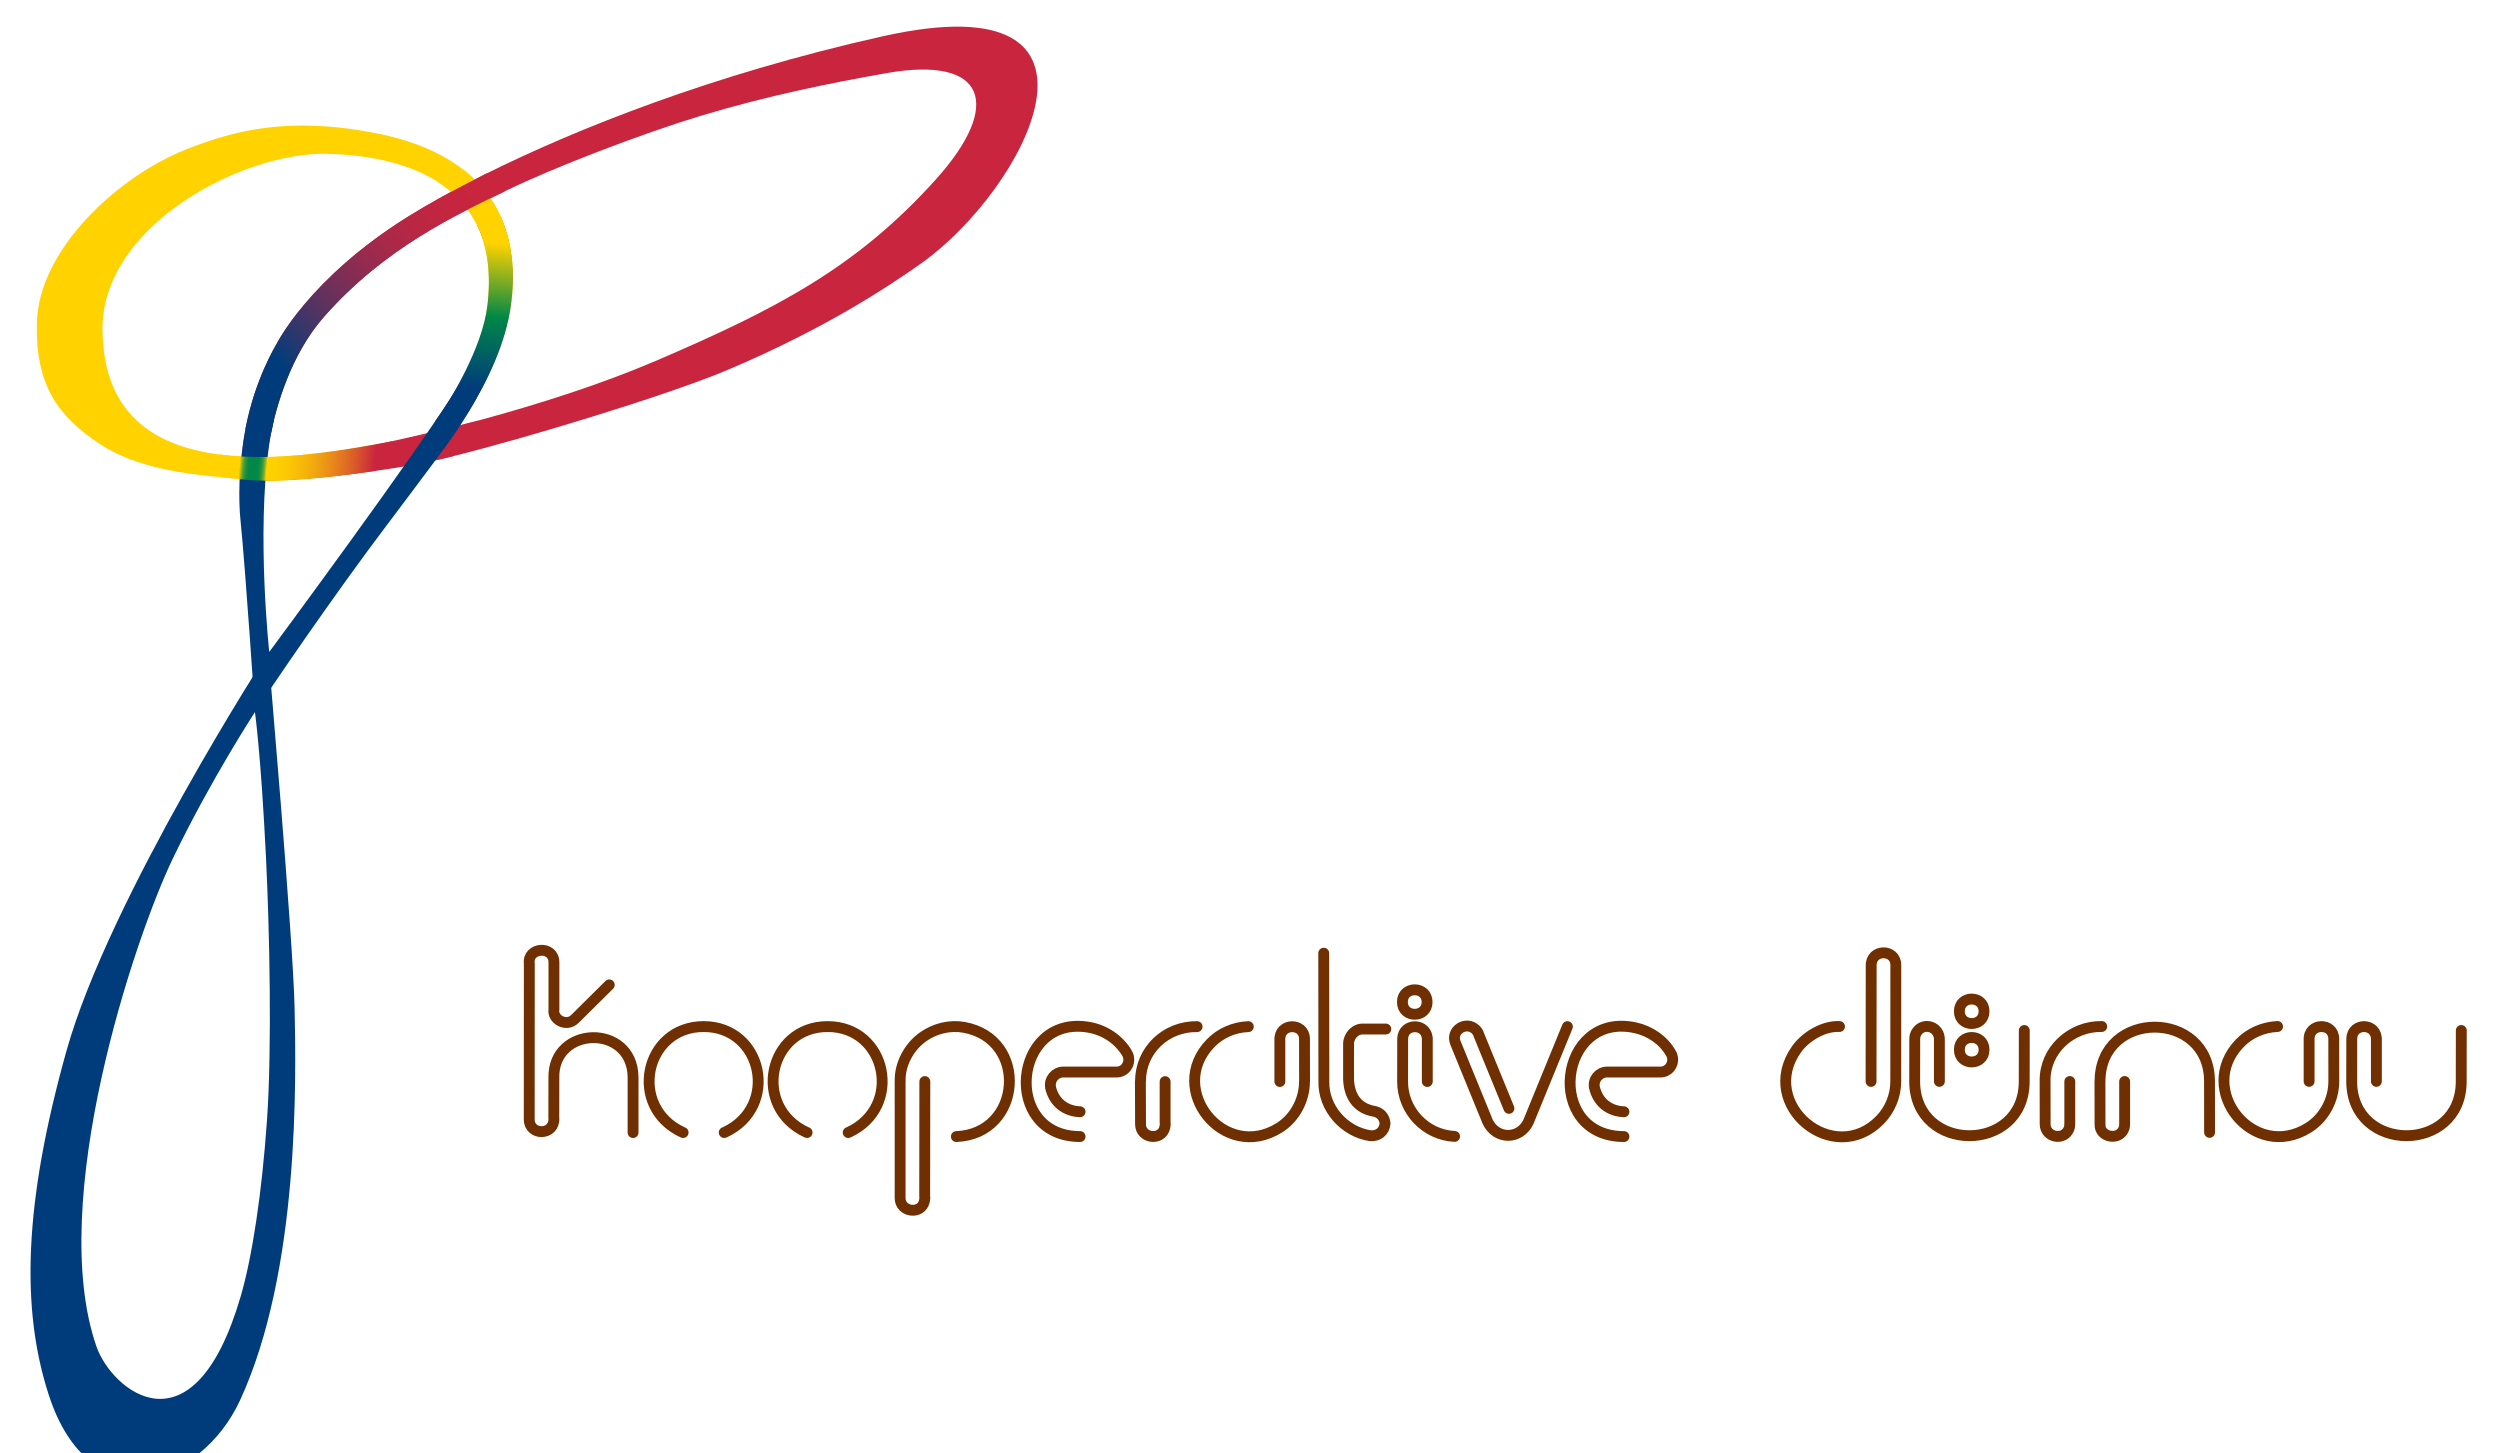
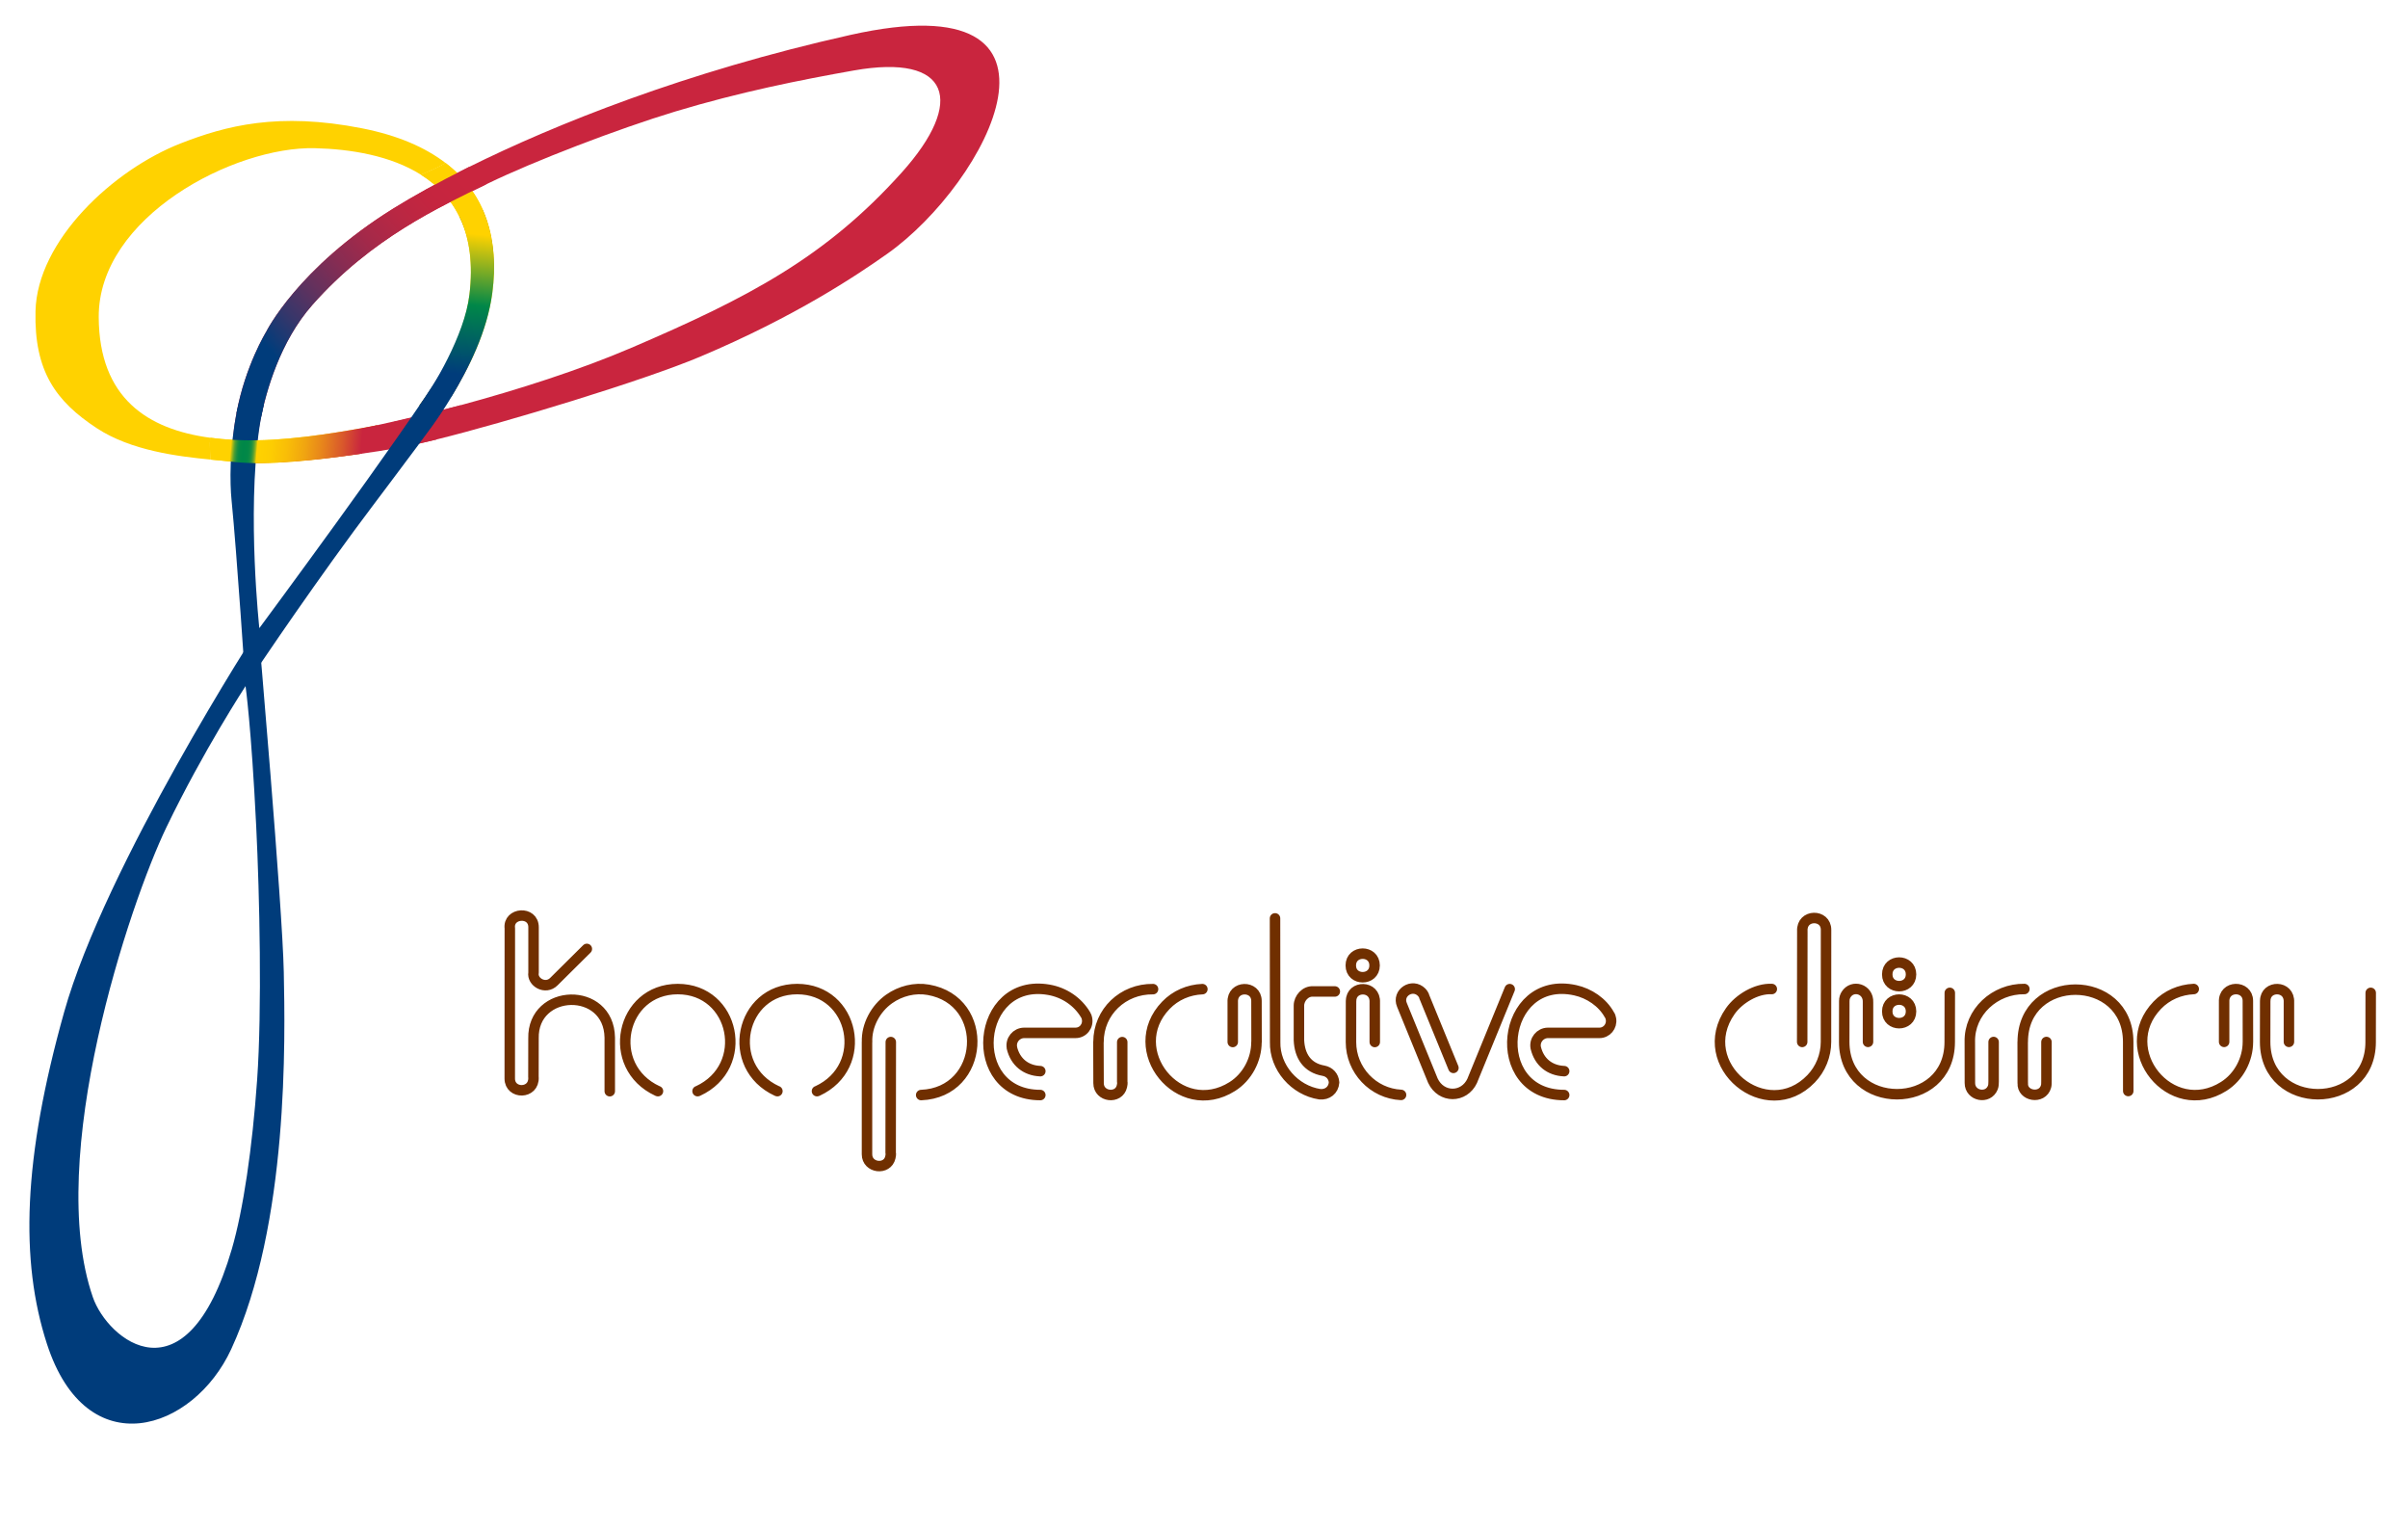
- <svg xmlns="http://www.w3.org/2000/svg" version="1.1" width="370" height="215" viewBox="40 110 370 215">
+ <svg xmlns="http://www.w3.org/2000/svg" version="1.1" width="370" height="235" viewBox="40 110 370 235">
  <g>
    <path fill="#003C7B" d="M83.604,259.293c-0.206-10.167-3.913-52.763-3.913-52.763s-23.518,36.415-29.84,58.954   c-6.322,22.538-6.79,38.146-2.64,50.948c6.111,18.851,22.514,13.372,28.31,0.825C84.403,298.038,83.81,269.46,83.604,259.293z    M79.51,275.857c-0.734,10.483-2.147,20.056-3.893,26.024c-7.014,23.992-19.098,13.896-21.35,7.382   c-7.412-21.436,5.656-60.459,11.312-72.2c5.653-11.738,12.151-21.669,12.151-21.669s0.878,6.117,1.637,21.523   C79.889,247.51,80.272,264.987,79.51,275.857z" />
    <path fill="#FFD200" d="M88.398,132.763c5.51,0.137,11.623,1.141,16.296,4.084c1.325-0.57,2.609-1.101,3.785-1.8   c-3.141-2.415-7.36-4.254-12.841-5.335c-12.884-2.543-20.966-0.384-27.888,2.318c-10.359,4.045-22.04,14.919-22.294,25.769   c-0.218,9.239,3.134,13.847,9.409,17.97c5.267,3.461,12.482,4.341,17.503,4.828c-0.075-1.162-0.18-2.238-0.066-3.352   c-9.601-1.292-17.064-6.067-17.132-18.514C55.084,143.304,76.022,132.454,88.398,132.763z" />
    <path fill="#FFD200" d="M108.479,135.047c-1.176,0.699-2.46,1.23-3.785,1.8c5.179,3.261,8.59,8.905,7.439,18.409   c-0.858,7.1-5.295,13.816-7.734,17.043c1.69-0.283,3.281-1.065,4.963-1.389c2.675-4.312,5.514-10.054,6.28-15.908   C116.694,146.979,114.745,139.863,108.479,135.047z" />
    <path fill="#FFD200" d="M79.498,177.634c-2.474,0.033-4.896-0.079-7.196-0.389c-0.112,1.114-0.008,2.19,0.066,3.352   c1.318,0.127,2.494,0.23,3.435,0.343c5.163,0.622,13.492-0.321,19.775-1.261c0.681-1.509,1.793-2.847,2.438-4.371   C93.176,176.261,85.557,177.555,79.498,177.634z" />
    <path fill="#C9253E" d="M170.676,115.363c-25.296,5.652-45.452,13.757-58.619,20.291c-4.839,2.4-8.741,4.591-11.597,6.366   c-14.779,9.188-19.573,18.973-19.573,18.973s-3.181,5.159-4.552,12.454c-0.433,2.299-0.687,4.809-0.602,7.438   c0,0,5.326,1.044,22.45-1.582c1.292-0.198,2.645-0.494,4.073-0.735c1.138-0.192,2.776-0.555,4.771-1.046   c10.746-2.65,31.829-9.049,40.564-12.735c14.58-6.151,23.981-12.439,28.76-15.817C191.622,138.171,208.297,106.958,170.676,115.363   z M178.548,136.507c-11.685,13.006-23.52,19.201-41.541,26.922c-8.03,3.441-17.505,6.458-26.205,8.808   c-3.613,0.975-7.094,1.778-10.279,2.503c-2.984,0.68-5.712,1.283-8.049,1.711c-9.205,1.691-12.946,1.198-12.946,1.198   s0.12-1.275,0.519-3.276c0.851-4.282,2.977-11.899,7.946-17.534c9.04-10.252,19.737-15.141,26.699-18.517   c0.106-0.051,0.22-0.106,0.324-0.157c6.95-3.381,19.975-8.389,28.738-11.035c9.879-2.982,19.193-4.844,27.429-6.303   C186.024,118.198,188.393,125.551,178.548,136.507z" />
    <path fill="#C9253E" d="M100.523,174.799c-0.586,1.474-1.367,2.949-2.339,4.423c1.292-0.198,2.645-0.414,4.072-0.655   c1.138-0.192,2.776-0.554,4.771-1.046c1.276-1.8,2.996-3.349,3.774-5.285C107.19,173.211,103.708,174.075,100.523,174.799z" />
    <path fill="#003C7B" d="M114.132,142.207c-1.154,0.395-2.368,0.668-3.499,1.107c3.992,8.098,1.034,17.603-2.823,23.853   c-5.792,9.387-27.961,39.321-27.961,39.321s-1.891-17.324-0.04-30.476c0.188-1.341,0.442-2.609,0.729-3.832   c-1.28-0.259-2.357-0.868-3.651-0.776c-0.157,0.657-0.399,1.31-0.527,1.958c-1.116,5.671-1.04,10.886-0.784,13.435   c0.815,8.158,2.156,28.559,2.156,28.559s8.105-12.182,16.667-23.812c2.433-3.303,9.858-13.092,12.07-16.173   C114.45,164.242,118.281,151.752,114.132,142.207z" />
    <linearGradient id="SVGID_1_" gradientUnits="userSpaceOnUse" x1="107.894" y1="673.715" x2="110.059" y2="695.363" gradientTransform="matrix(1 0 0 -1 0.1401 841.0547)">
      <stop offset="0.006" style="stop-color:#003C7B" />
      <stop offset="0.5" style="stop-color:#008748" />
      <stop offset="1" style="stop-color:#FFD200" />
    </linearGradient>
    <path fill="url(#SVGID_1_)" d="M108.478,135.046c-1.176,0.699-2.46,1.23-3.785,1.8c5.179,3.261,8.59,8.905,7.44,18.409   c-0.757,6.256-5.571,14.233-7.694,17.043c1.77-0.296,3.317-1.08,4.923-1.389c2.675-4.312,5.515-10.054,6.281-15.908   C116.694,146.978,114.744,139.862,108.478,135.046z" />
    <linearGradient id="SVGID_2_" gradientUnits="userSpaceOnUse" x1="81.966" y1="676.263" x2="111.31" y2="702.961" gradientTransform="matrix(1 0 0 -1 0.1401 841.0547)">
      <stop offset="0.006" style="stop-color:#003C7B" />
      <stop offset="0.013" style="stop-color:#033C7A" />
      <stop offset="0.153" style="stop-color:#37366A" />
      <stop offset="0.296" style="stop-color:#64315D" />
      <stop offset="0.438" style="stop-color:#882C52" />
      <stop offset="0.579" style="stop-color:#A52949" />
      <stop offset="0.72" style="stop-color:#B92743" />
      <stop offset="0.861" style="stop-color:#C5253F" />
      <stop offset="1" style="stop-color:#C9253E" />
    </linearGradient>
    <path fill="url(#SVGID_2_)" d="M87.994,156.839c9.04-10.252,19.737-15.141,26.698-18.517c-0.77-1.017-1.878-1.754-2.636-2.67   c-4.839,2.4-8.742,4.591-11.597,6.366c-14.779,9.188-19.572,18.974-19.572,18.974s-3.181,5.159-4.552,12.453   c1.236,0.31,2.474,0.619,3.712,0.928C80.897,170.091,83.024,162.474,87.994,156.839z" />
    <linearGradient id="SVGID_3_" gradientUnits="userSpaceOnUse" x1="72.95" y1="664.148" x2="95.346" y2="662.166" gradientTransform="matrix(1 0 0 -1 0.1401 841.0547)">
      <stop offset="0.112" style="stop-color:#FFD200" />
      <stop offset="0.113" style="stop-color:#F7D002" />
      <stop offset="0.12" style="stop-color:#C3C011" />
      <stop offset="0.127" style="stop-color:#95B31E" />
      <stop offset="0.134" style="stop-color:#6DA729" />
      <stop offset="0.141" style="stop-color:#4B9D33" />
      <stop offset="0.15" style="stop-color:#30953B" />
      <stop offset="0.158" style="stop-color:#1A8F41" />
      <stop offset="0.168" style="stop-color:#0B8A45" />
      <stop offset="0.179" style="stop-color:#038847" />
      <stop offset="0.197" style="stop-color:#008748" />
      <stop offset="0.226" style="stop-color:#028847" />
      <stop offset="0.239" style="stop-color:#098A45" />
      <stop offset="0.249" style="stop-color:#168E42" />
      <stop offset="0.257" style="stop-color:#28933D" />
      <stop offset="0.264" style="stop-color:#409A36" />
      <stop offset="0.271" style="stop-color:#5DA22E" />
      <stop offset="0.277" style="stop-color:#7FAC24" />
      <stop offset="0.283" style="stop-color:#A8B819" />
      <stop offset="0.288" style="stop-color:#D4C50C" />
      <stop offset="0.292" style="stop-color:#FFD200" />
      <stop offset="0.384" style="stop-color:#FDCD02" />
      <stop offset="0.493" style="stop-color:#F9BE07" />
      <stop offset="0.612" style="stop-color:#F1A610" />
      <stop offset="0.737" style="stop-color:#E7841C" />
      <stop offset="0.868" style="stop-color:#D9592B" />
      <stop offset="1" style="stop-color:#C9253E" />
    </linearGradient>
    <path fill="url(#SVGID_3_)" d="M79.498,177.634c-2.474,0.033-4.896-0.079-7.195-0.389c-0.112,1.114-0.008,2.19,0.066,3.352   c1.318,0.127,2.494,0.23,3.435,0.343c5.163,0.622,13.492-0.321,19.774-1.261c0.682-1.509,1.794-2.847,2.438-4.371   C93.177,176.261,85.558,177.555,79.498,177.634z" />
  </g>
  <g>
    <g>
      <path fill="none" stroke="#702F00" stroke-width="1.609" stroke-linecap="round" stroke-linejoin="round" stroke-miterlimit="10" d="    M147.182,277.611l0.068-0.02c8.152-3.759,5.668-15.659-3.108-15.659c-8.775,0-11.261,11.9-3.107,15.659l0.066,0.02     M165.531,277.611l0.067-0.02c8.153-3.759,5.668-15.659-3.107-15.659c-8.776,0-11.262,11.9-3.108,15.659l0.068,0.02     M181.541,278.21c9.788-0.393,10.718-14.481,1.108-16.168c-2.109-0.371-4.303,0.184-6.042,1.416    c-2.063,1.462-3.473,4.049-3.38,6.612 M206.808,265.89c-1.21-2.051-3.309-3.44-5.636-3.848    c-11.295-1.984-12.957,16.159-1.321,16.168 M133.693,277.62v-8.235 M118.327,275.669l0.01-23.072 M121.974,269.521l-0.01,5.927     M121.983,259.403v-6.96 M130.171,255.763l-5.062,5.02 M121.983,252.442c0.005-2.573-3.949-2.275-3.646,0.155 M118.327,275.669    c-0.008,2.454,3.784,2.443,3.646-0.184 M121.983,259.403c-0.263,1.436,1.819,2.693,3.127,1.38 M133.693,269.385    c-0.131-7.945-11.895-7.601-11.719,0.135 M173.218,287.303V270.07 M176.874,270.07l-0.02,17.002 M173.218,287.303    c-0.005,2.152,3.144,2.5,3.592,0.472c0.04-0.182,0.103-0.525,0.045-0.703 M197.359,268.66c-1.205,0.015-2.101,1.113-1.866,2.299     M205.239,268.66h-7.88 M195.483,270.959c0.52,2.184,2.146,3.487,4.368,3.582 M205.239,268.66c1.19,0.014,2.033-1.085,1.776-2.239    c-0.039-0.178-0.099-0.382-0.208-0.531 M287.292,265.89c-1.064-1.938-3.11-3.306-5.238-3.774    c-11.516-2.538-13.575,16.085-1.709,16.094 M277.844,268.66c-1.206,0.015-2.102,1.113-1.867,2.299 M285.733,268.66h-7.889     M275.978,270.959c0.518,2.184,2.146,3.487,4.367,3.582 M285.733,268.66c1.134,0.014,1.984-1.005,1.801-2.123    c-0.031-0.178-0.115-0.518-0.242-0.647 M224.751,261.942c-2.12,0.084-4.127,0.945-5.606,2.481    c-6.608,6.857,2.058,17.617,10.208,12.477c2.301-1.452,3.709-4.117,3.71-6.83 M233.064,263.757l0.011,6.313 M229.418,270.062    v-6.073 M233.064,263.757c0-2.443-3.784-2.431-3.646,0.193 M217.17,261.942c-4.596-0.067-8.377,3.459-8.381,8.128     M208.799,276.383l-0.021-6.303 M212.436,270.08v6.073 M208.799,276.383c-0.006,2.152,3.143,2.502,3.591,0.475    c0.041-0.184,0.104-0.528,0.045-0.705 M247.583,270.07c0.003,4.316,3.396,7.909,7.696,8.12 M247.593,263.757l-0.009,6.313     M251.24,270.062v-6.073 M251.24,263.989c0.146-2.664-3.639-2.674-3.638-0.232 M377.078,261.923    c-2.118,0.095-4.113,0.944-5.595,2.481c-6.61,6.859,2.055,17.617,10.208,12.476c2.301-1.452,3.708-4.116,3.711-6.829     M385.395,263.738l0.009,6.312 M381.747,270.042v-6.072 M385.395,263.738c-0.003-2.444-3.786-2.43-3.646,0.193 M367.007,270.042    c-0.01-10.696-16.195-10.705-16.204,0.01 M350.803,276.366l-0.009-6.304 M354.448,270.062v6.071 M350.813,276.366    c-0.164,2.017,3.006,2.564,3.569,0.53c0.074-0.269,0.056-0.492,0.065-0.763 M367.016,277.591l-0.009-7.55 M351.053,261.923    c-4.499-0.065-8.492,3.495-8.379,8.139 M342.683,276.366l-0.009-6.304 M346.328,270.062v6.071 M342.683,276.366    c-0.004,1.995,2.791,2.538,3.521,0.705c0.13-0.323,0.111-0.603,0.124-0.938 M323.372,270.051    c0.017,10.708,16.188,10.71,16.212,0.019 M323.382,263.738l-0.01,6.312 M327.028,270.042v-6.072 M327.028,263.969    c0.106-2.05-2.374-2.792-3.371-1.194c-0.164,0.264-0.291,0.648-0.267,0.962 M339.595,262.512l-0.011,7.559 M312.248,261.923    c-2.366-0.117-5.047,1.497-6.379,3.392c-5.773,8.209,5.537,17.542,12.418,10.395c1.454-1.51,2.283-3.56,2.285-5.658     M320.581,252.829l-0.009,17.223 M316.915,270.051l0.021-17.001 M320.581,252.829c0.008-2.453-3.783-2.444-3.646,0.184     M388.05,270.051c0.016,10.712,16.194,10.706,16.211,0.019 M388.059,263.738l-0.009,6.312 M391.704,270.042v-6.072     M391.704,263.969c0.146-2.663-3.636-2.675-3.638-0.23 M404.271,262.512l-0.011,7.559 M333.639,265.36    c0-2.418-3.655-2.418-3.655,0C329.983,267.775,333.639,267.775,333.639,265.36L333.639,265.36L333.639,265.36z M333.639,259.673    c0-2.418-3.655-2.418-3.655,0C329.983,262.089,333.639,262.088,333.639,259.673L333.639,259.673L333.639,259.673z     M251.211,258.302c0-2.416-3.656-2.416-3.656,0S251.211,260.717,251.211,258.302L251.211,258.302L251.211,258.302z     M235.932,270.042c-0.097,3.952,3.004,7.45,6.851,8.042 M235.913,251.071l0.02,18.97 M239.588,269.781v-5.3 M241.772,262.299    c-1.186-0.081-2.185,1.039-2.184,2.182 M245.102,262.299h-3.33 M242.782,278.083c1.156,0.118,2.123-0.614,2.202-1.807     M244.985,276.277c-0.062-0.94-0.695-1.631-1.615-1.804 M239.588,269.781c0.104,2.419,1.259,4.255,3.782,4.692 M260.169,275.998    c1.268,2.715,4.794,2.715,6.051,0.011 M255.416,264.365l4.753,11.632 M271.974,261.941l-5.754,14.056 M263.324,274.038    l-4.445-10.851 M258.87,263.188c-0.024-0.242-0.262-0.6-0.431-0.77c-1.438-1.443-3.808,0.092-3.023,1.947" />
    </g>
  </g>
</svg>
